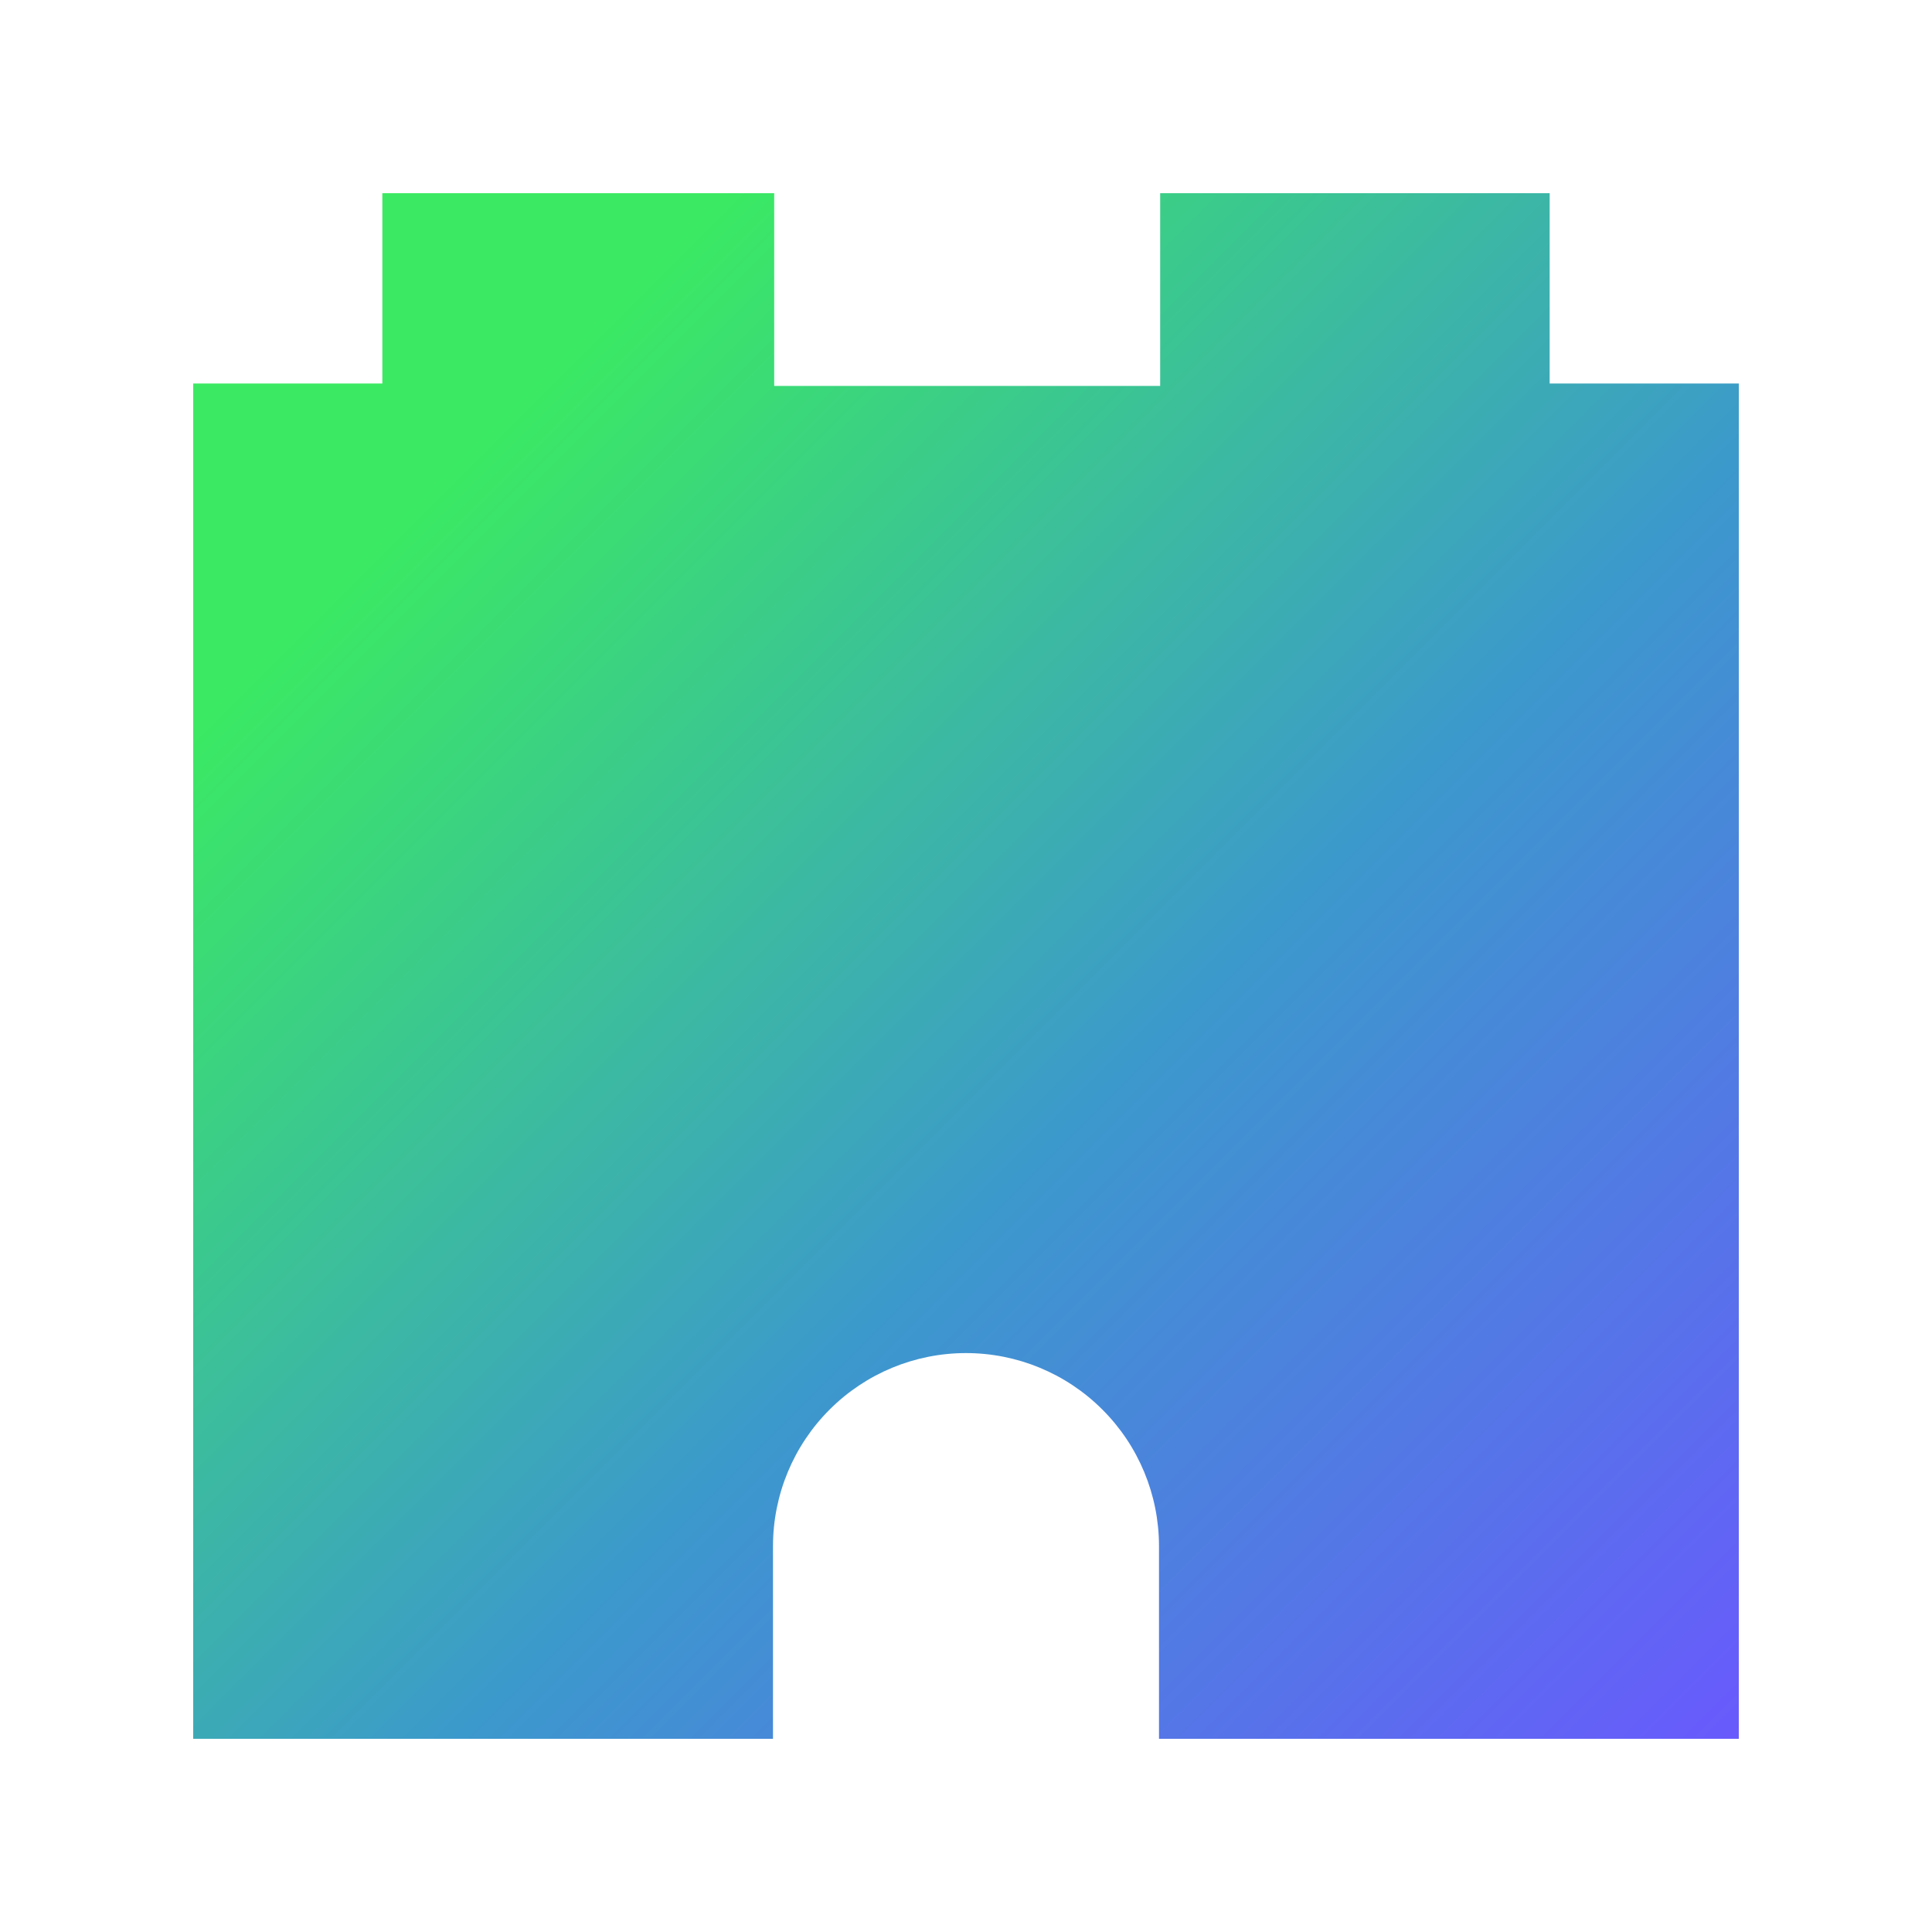
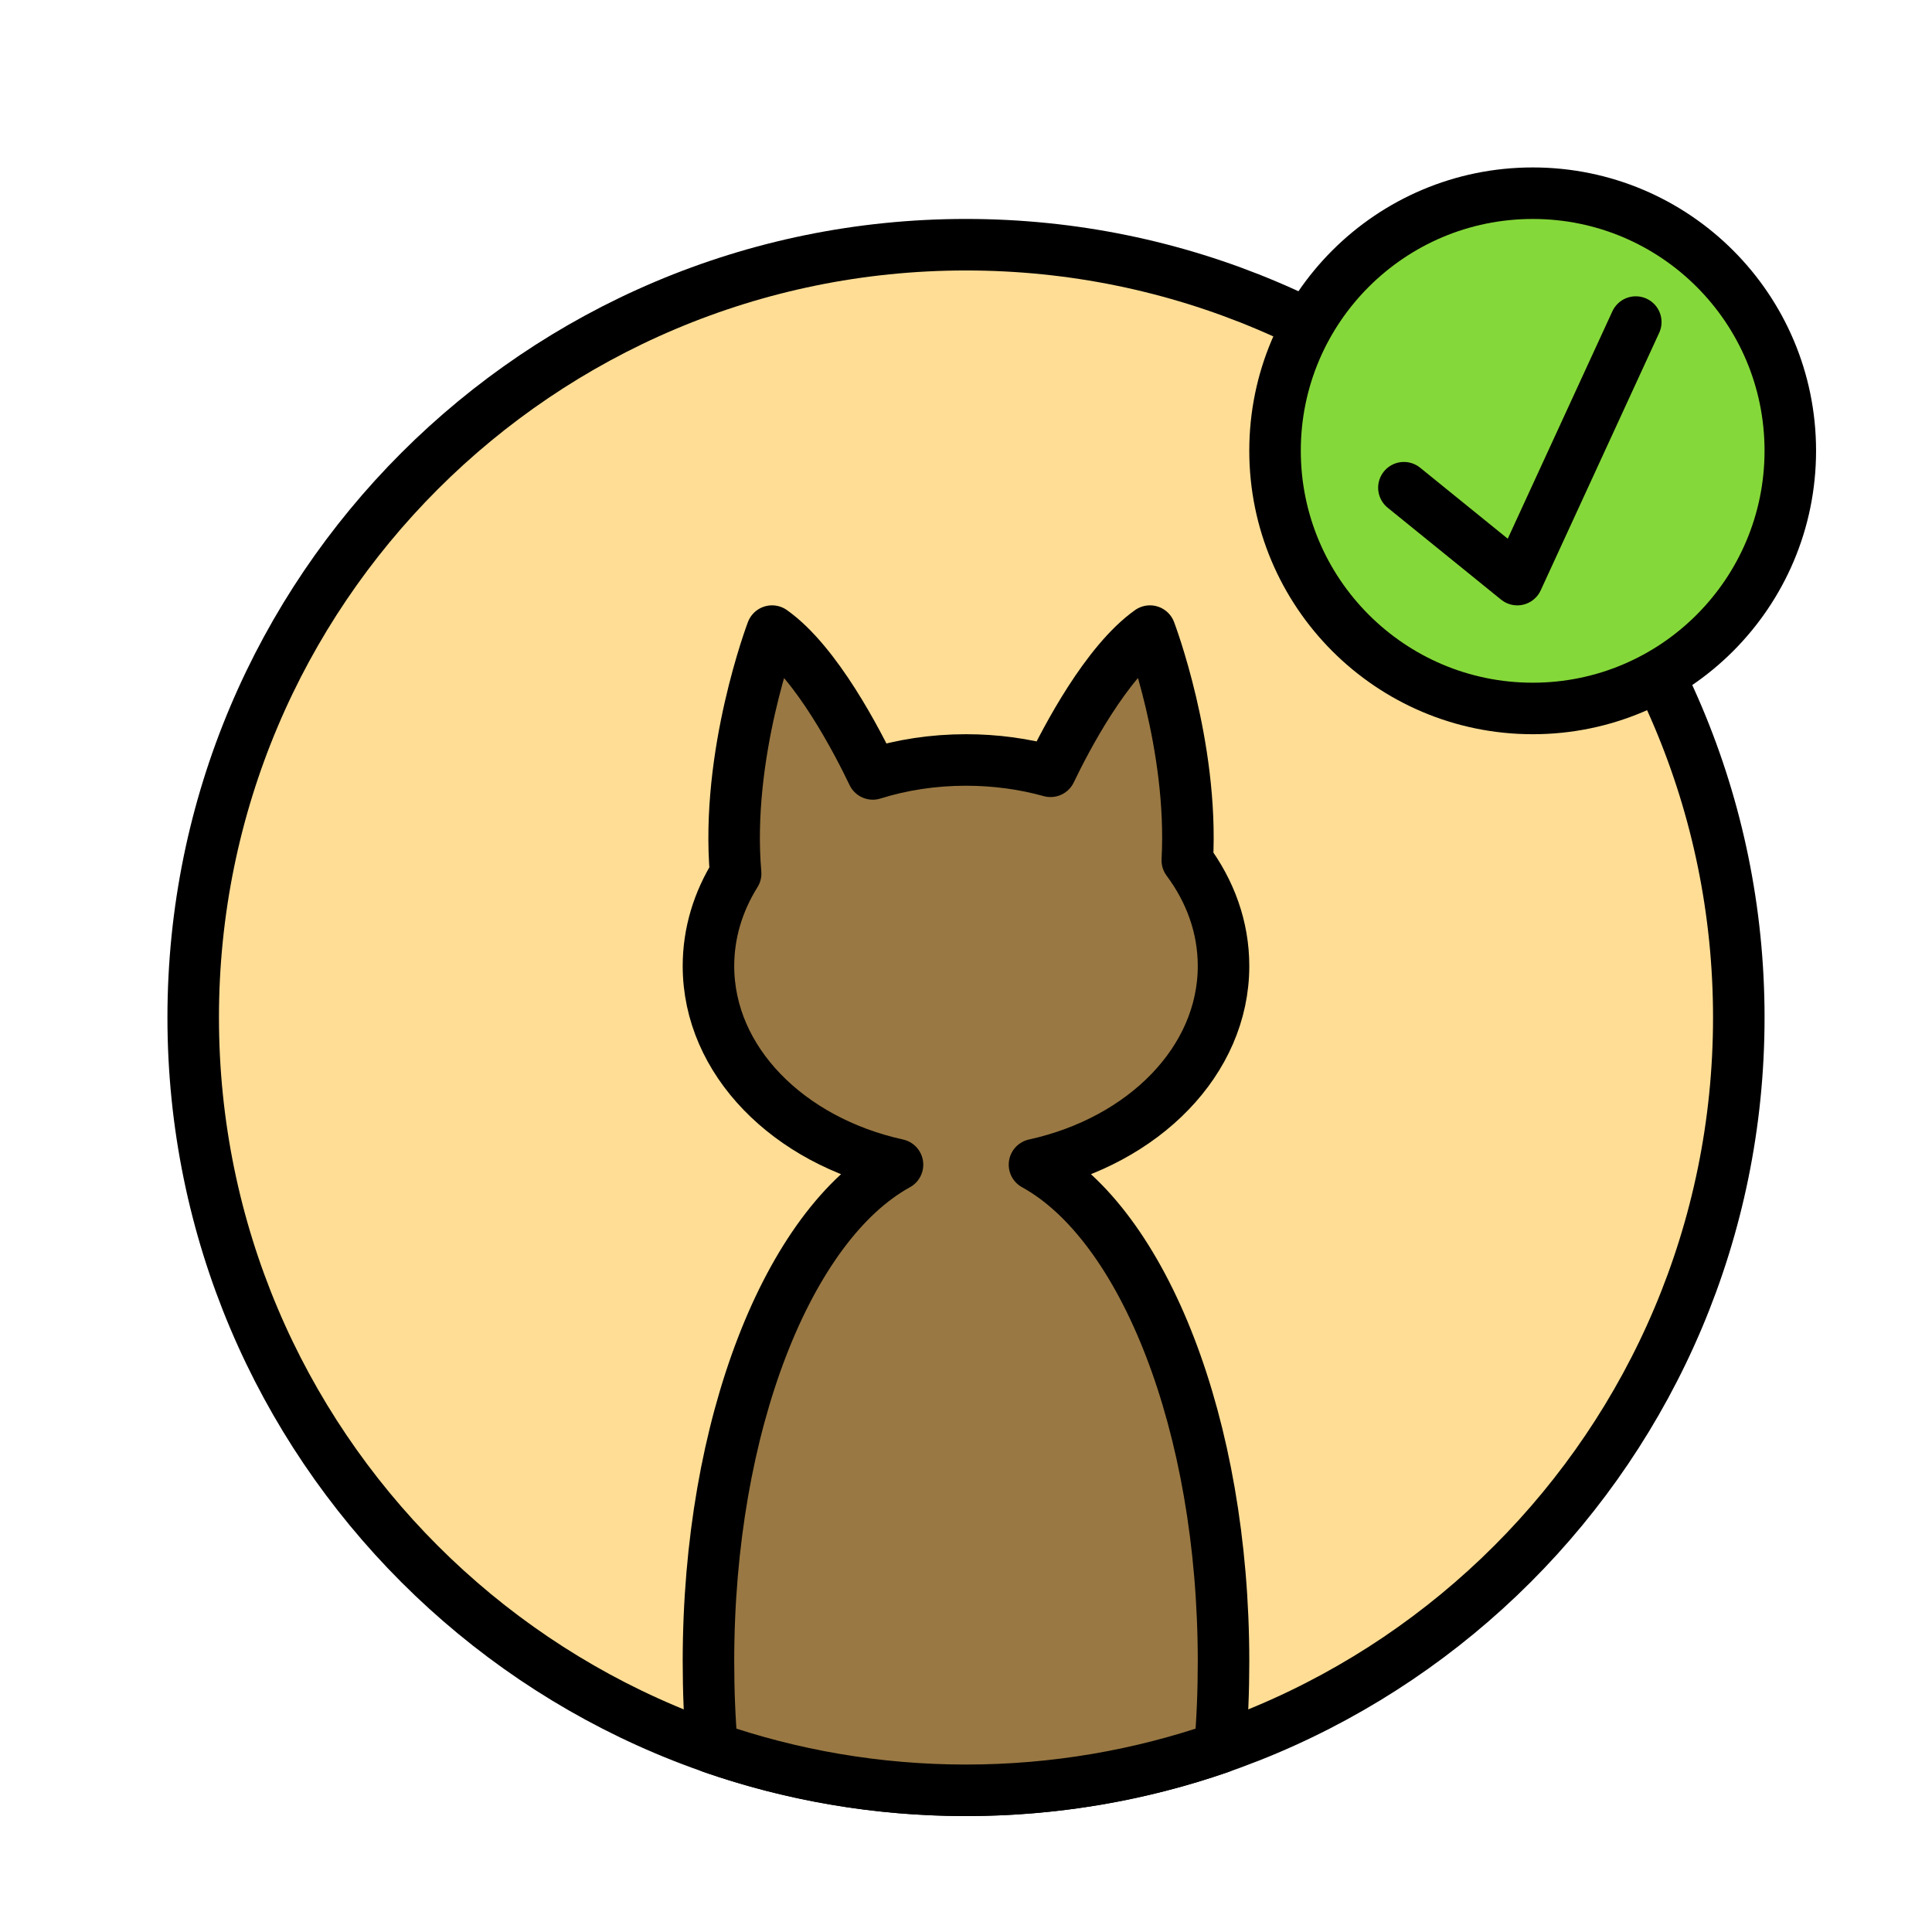
- <svg xmlns="http://www.w3.org/2000/svg" width="40" height="40" viewBox="0 0 40 40" fill="none">
-   <path d="M32.084 7.94V4H24.02V7.99H16.029V4H7.916V7.94H4V36H16.004V32.005C16.006 30.946 16.427 29.931 17.177 29.183C17.926 28.434 18.941 28.014 20 28.014C21.059 28.014 22.074 28.434 22.823 29.183C23.573 29.931 23.994 30.946 23.996 32.005V36H36V7.94H32.084Z" fill="url(#paint0_linear)" />
-   <defs>
-     <linearGradient id="paint0_linear" x1="2.942" y1="4.9" x2="37.777" y2="39.734" gradientUnits="userSpaceOnUse">
-       <stop offset="0.159" stop-color="#3BEA62" />
-       <stop offset="0.54" stop-color="#3C99CC" />
-       <stop offset="0.937" stop-color="#6B57FF" />
-     </linearGradient>
-   </defs>
+ <svg xmlns="http://www.w3.org/2000/svg" width="40px" height="40px" viewBox="0 0 40 40" version="1.1">
+   <g id="surface1">
+     <path style="fill-rule:evenodd;fill:rgb(100%,86.667%,58.431%);fill-opacity:1;stroke-width:8;stroke-linecap:round;stroke-linejoin:round;stroke:rgb(0%,0%,0%);stroke-opacity:1;stroke-miterlimit:10;" d="M 270 157.998 C 270 91.729 216.27 37.998 150 37.998 C 83.73 37.998 30 91.729 30 157.998 C 30 224.268 83.73 277.998 150 277.998 C 216.27 277.998 270 224.268 270 157.998 Z M 270 157.998 " transform="matrix(0.133333,0,0,0.133333,0,0)" />
+     <path style="fill-rule:evenodd;fill:rgb(60%,47.059%,26.275%);fill-opacity:1;stroke-width:8;stroke-linecap:round;stroke-linejoin:round;stroke:rgb(0%,0%,0%);stroke-opacity:1;stroke-miterlimit:10;" d="M 163.125 119.766 C 159.023 118.623 154.6 118.008 150 118.008 C 144.902 118.008 140.01 118.77 135.527 120.176 C 133.184 115.283 126.826 102.92 119.883 97.998 C 119.883 97.998 112.617 117.1 114.229 135.645 C 111.533 139.951 110.01 144.844 110.01 150 C 110.01 164.736 122.432 177.129 139.365 180.85 C 122.432 190.166 110.01 221.191 110.01 257.988 C 110.01 262.559 110.186 267.012 110.566 271.377 C 122.9 275.654 136.172 277.998 150 277.998 C 163.828 277.998 177.1 275.654 189.434 271.377 C 189.814 267.012 189.99 262.559 189.99 257.988 C 189.99 221.191 177.568 190.166 160.635 180.85 C 177.568 177.129 189.99 164.736 189.99 150 C 189.99 143.994 187.939 138.398 184.365 133.594 C 185.332 115.723 178.564 97.998 178.564 97.998 C 171.797 102.803 165.586 114.639 163.125 119.766 Z M 163.125 119.766 " transform="matrix(0.133333,0,0,0.133333,0,0)" />
+     <path style="fill-rule:evenodd;fill:rgb(52.157%,84.706%,22.353%);fill-opacity:1;stroke-width:8;stroke-linecap:round;stroke-linejoin:round;stroke:rgb(0%,0%,0%);stroke-opacity:1;stroke-miterlimit:10;" d="M 277.998 69.99 C 277.998 47.9 260.098 30 238.008 30 C 215.918 30 197.988 47.9 197.988 69.99 C 197.988 92.08 215.918 110.01 238.008 110.01 C 260.098 110.01 277.998 92.08 277.998 69.99 Z M 277.998 69.99 " transform="matrix(0.133333,0,0,0.133333,0,0)" />
+     <path style="fill:none;stroke-width:8;stroke-linecap:round;stroke-linejoin:round;stroke:rgb(0%,0%,0%);stroke-opacity:1;stroke-miterlimit:10;" d="M 254.004 50.01 L 235.605 90 L 217.998 75.732 " transform="matrix(0.133333,0,0,0.133333,0,0)" />
+   </g>
</svg>
